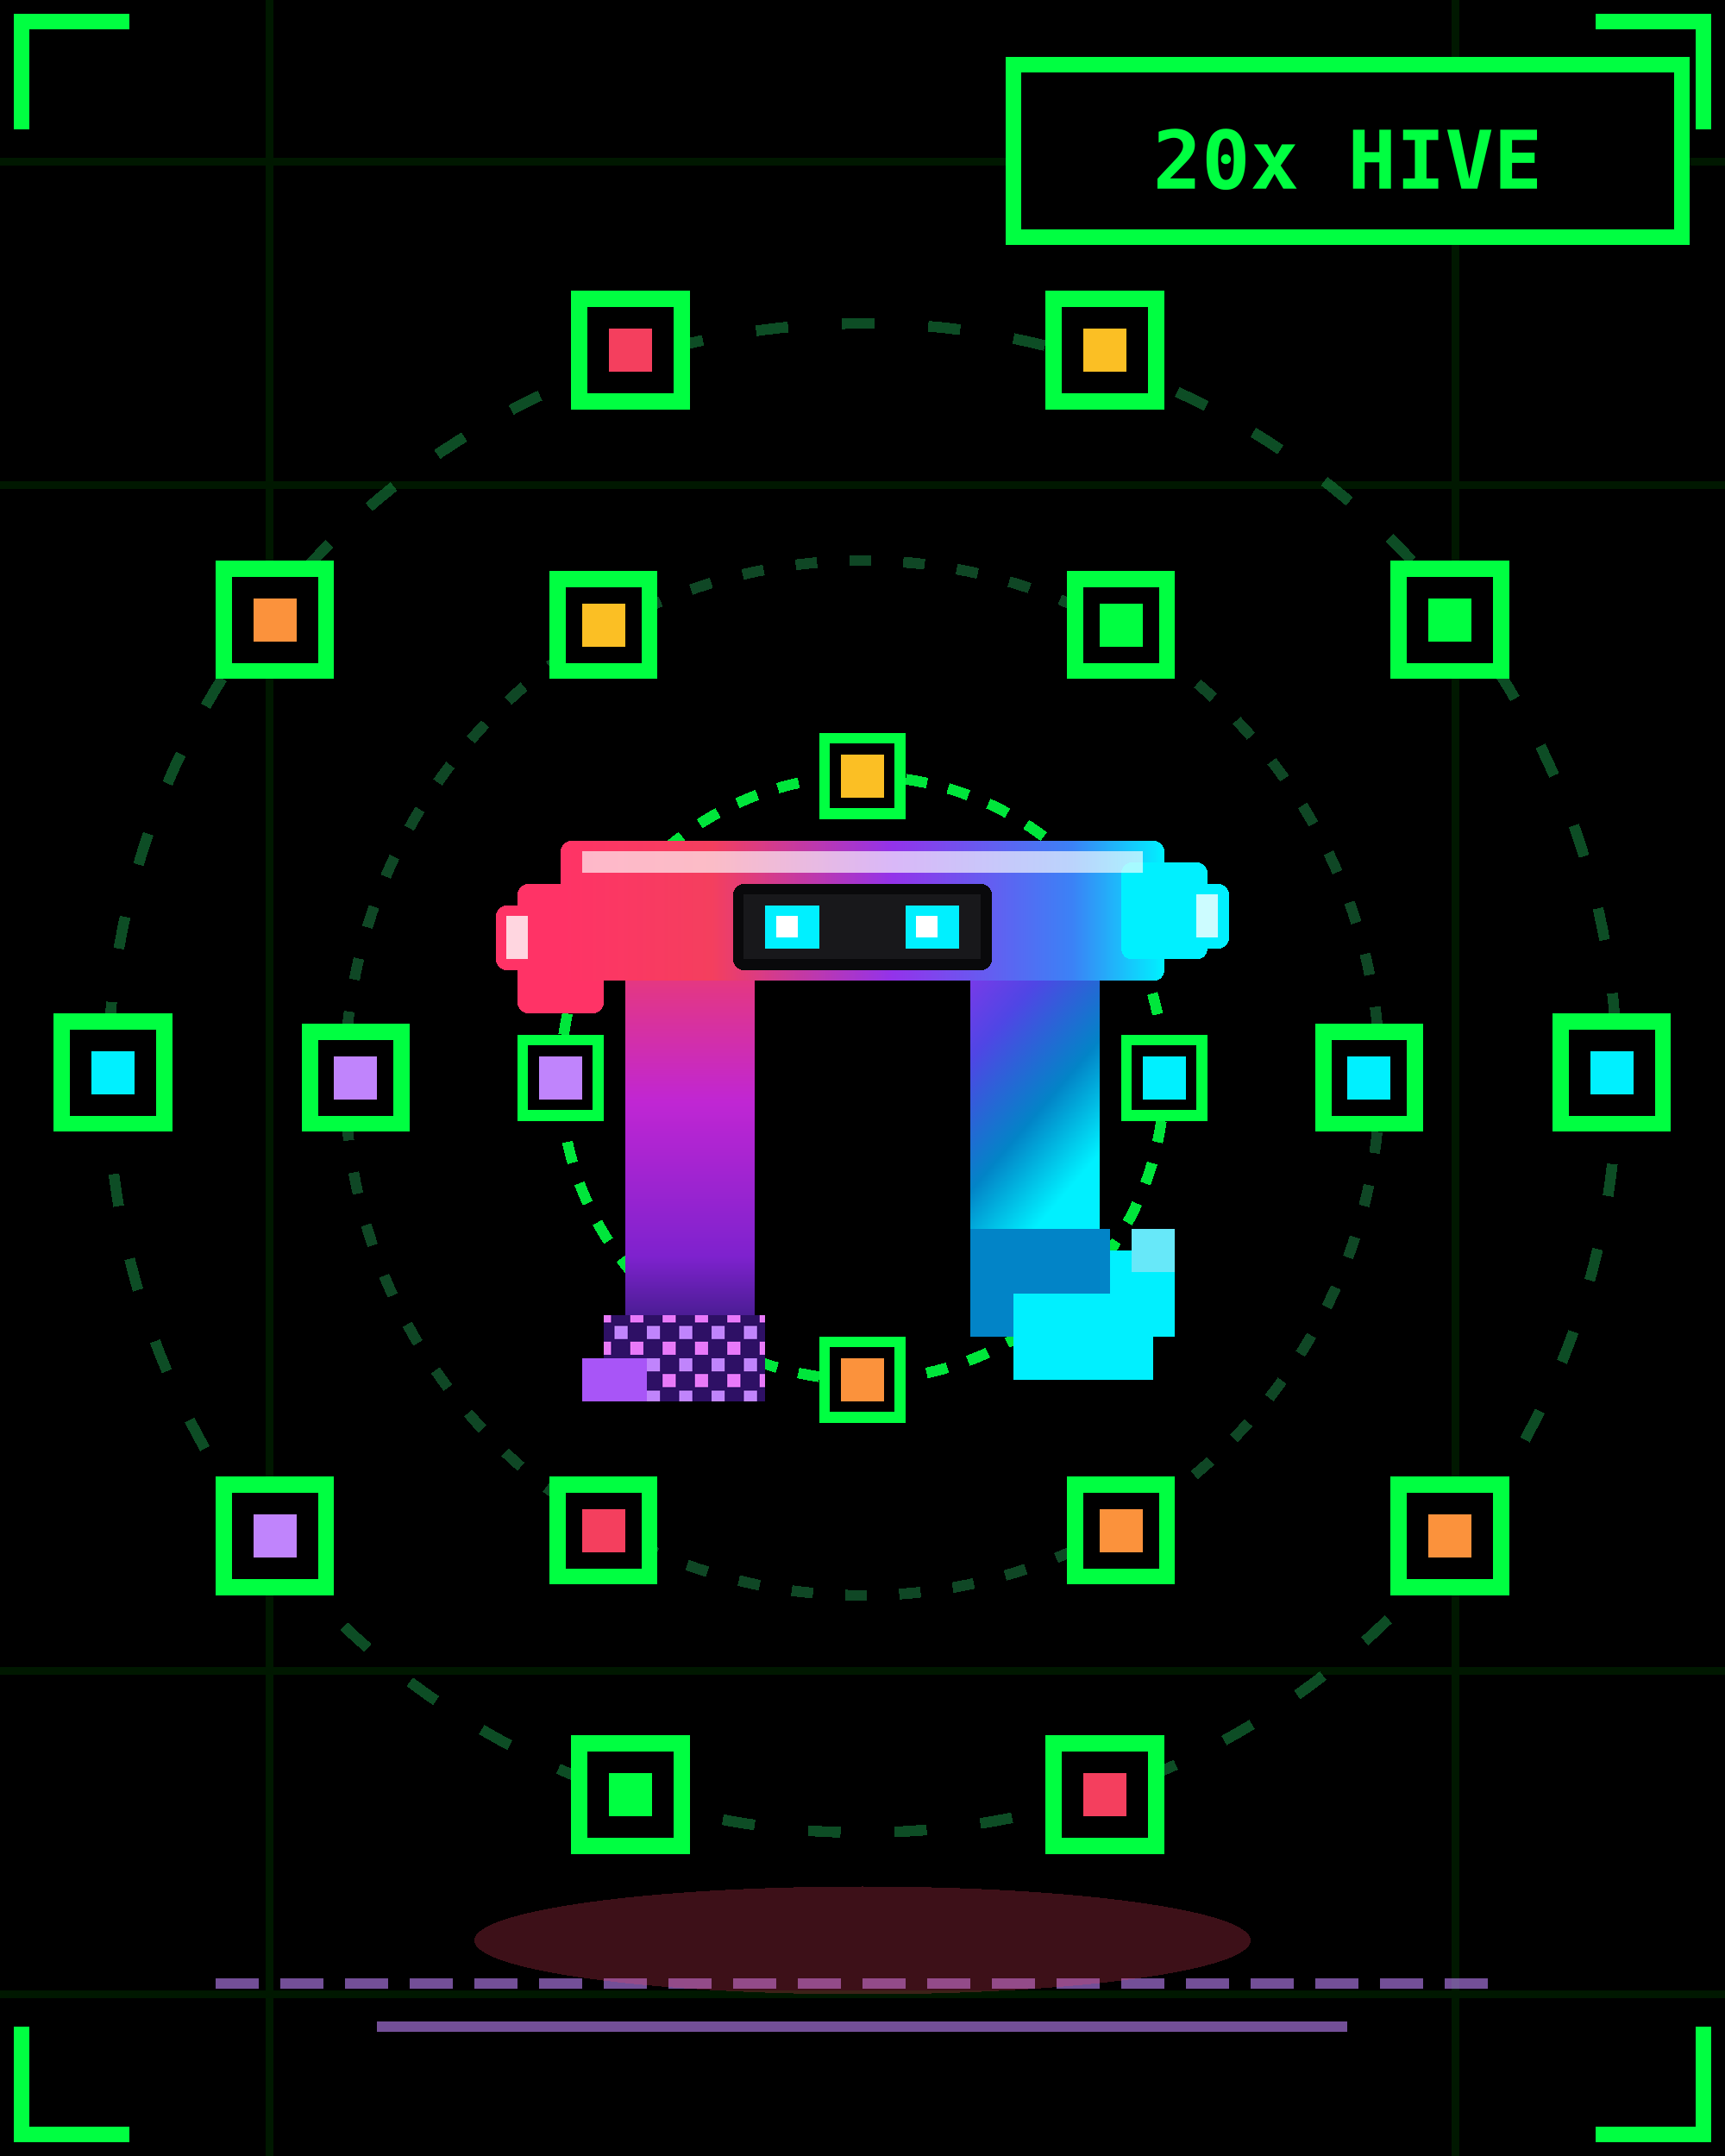
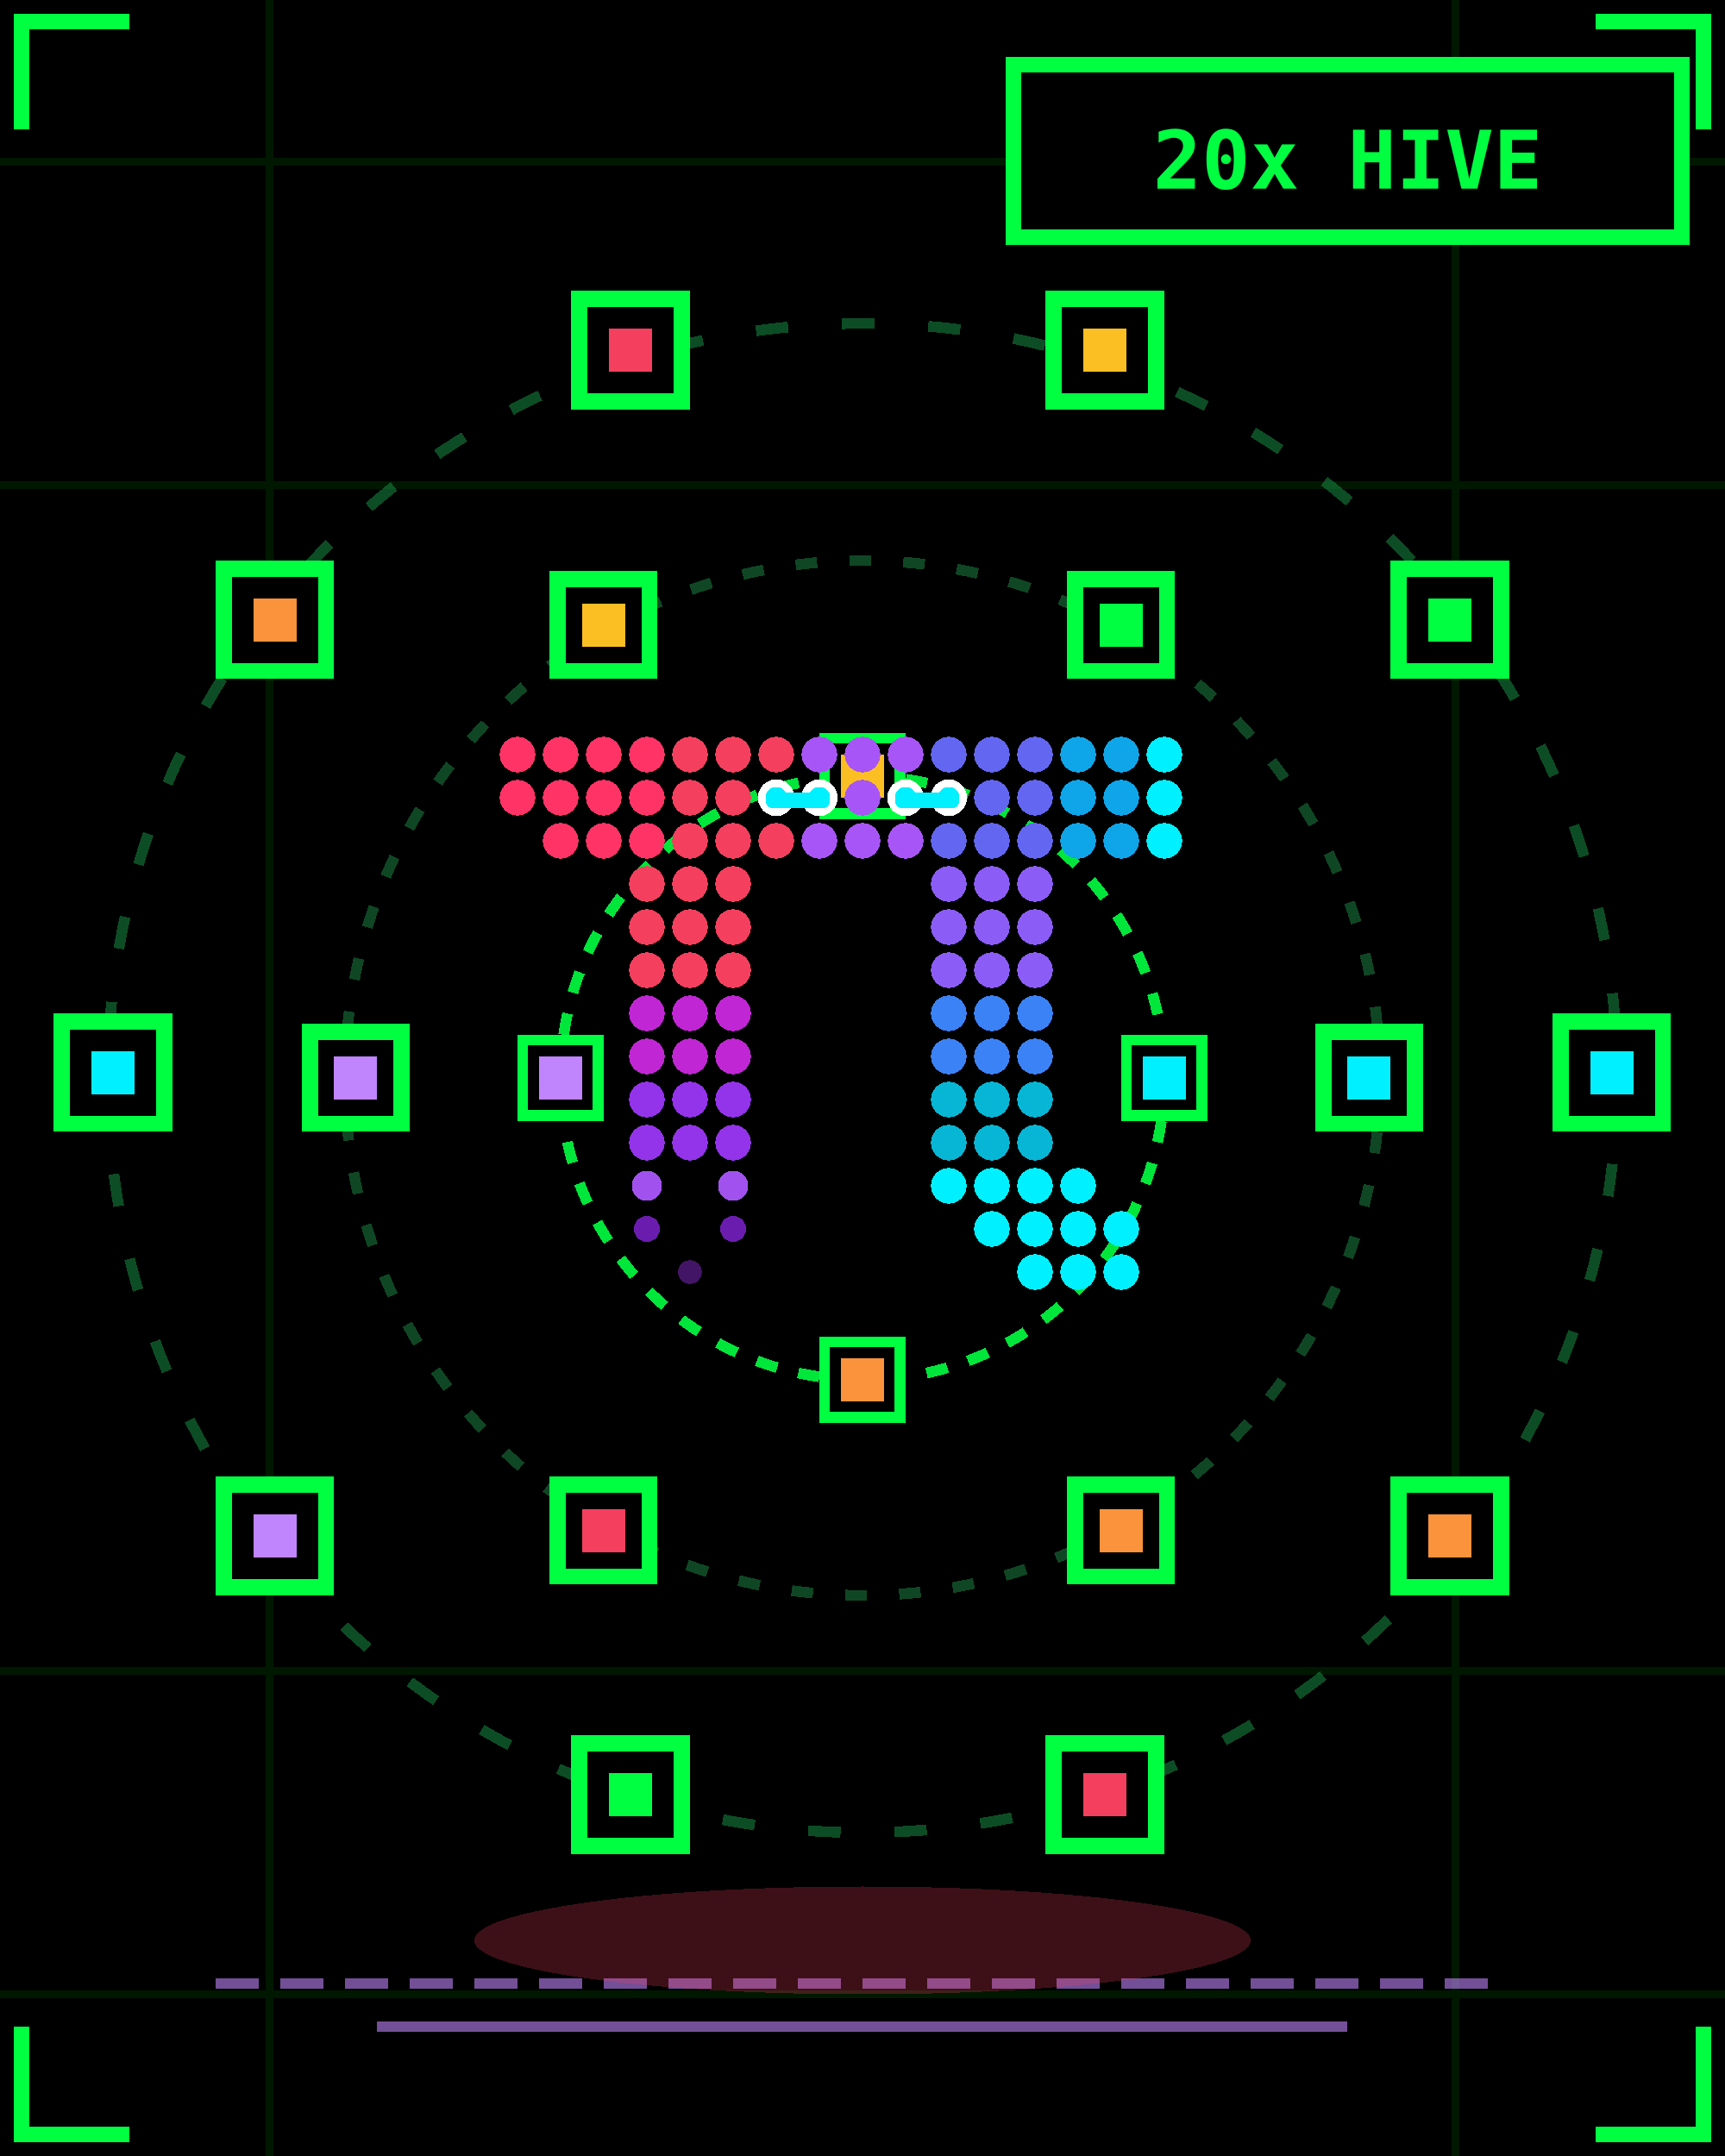
<svg xmlns="http://www.w3.org/2000/svg" viewBox="0 0 160 200" width="100%" height="100%" preserveAspectRatio="none" shape-rendering="crispEdges">
  <defs>
    <linearGradient id="piCrossbarGrad" x1="0%" y1="0%" x2="100%" y2="0%">
      <stop offset="0%" stop-color="#ff3366" />
      <stop offset="25%" stop-color="#f43f5e" />
      <stop offset="55%" stop-color="#9333ea" />
      <stop offset="85%" stop-color="#3b82f6" />
      <stop offset="100%" stop-color="#00f0ff" />
    </linearGradient>
    <linearGradient id="piLeftLegGrad" x1="0%" y1="0%" x2="0%" y2="100%">
      <stop offset="0%" stop-color="#f43f5e" />
      <stop offset="45%" stop-color="#c026d3" />
      <stop offset="85%" stop-color="#7e22ce" />
      <stop offset="100%" stop-color="#4c1d95" />
    </linearGradient>
    <linearGradient id="piRightLegGrad" x1="0%" y1="0%" x2="50%" y2="100%">
      <stop offset="0%" stop-color="#9333ea" />
      <stop offset="35%" stop-color="#4f46e5" />
      <stop offset="70%" stop-color="#0284c7" />
      <stop offset="100%" stop-color="#00f0ff" />
    </linearGradient>
    <pattern id="piHalftone" x="0" y="0" width="3" height="3" patternUnits="userSpaceOnUse">
      <rect width="3" height="3" fill="#2e1065" />
      <rect x="0" y="0" width="1.2" height="1.2" fill="#c084fc" />
      <rect x="1.5" y="1.5" width="1.2" height="1.2" fill="#e879f9" />
    </pattern>
  </defs>
  <style>
    @keyframes vortexRing1 { 0% { transform: rotate(0deg); } 100% { transform: rotate(360deg); } }
    @keyframes vortexRing2 { 0% { transform: rotate(360deg); } 100% { transform: rotate(0deg); } }
    @keyframes vortexRing3 { 0% { transform: rotate(0deg); } 100% { transform: rotate(360deg); } }
    @keyframes levitateCenter { 0%, 100% { transform: translateY(0px); } 50% { transform: translateY(-4px); } }
    .ring-1 { animation: vortexRing1 8s steps(8) infinite; transform-origin: 80px 100px; }
    .ring-2 { animation: vortexRing2 12s steps(10) infinite; transform-origin: 80px 100px; }
    .ring-3 { animation: vortexRing3 16s steps(14) infinite; transform-origin: 80px 100px; }
    .pip-commander { animation: levitateCenter 1.8s steps(2) infinite; transform-origin: 80px 100px; }
  </style>
  <rect width="160" height="200" fill="#000000" />
  <g stroke="#003b00" stroke-width="0.75" opacity="0.4">
    <line x1="0" y1="15" x2="160" y2="15" />
    <line x1="0" y1="45" x2="160" y2="45" />
    <line x1="0" y1="155" x2="160" y2="155" />
    <line x1="0" y1="185" x2="160" y2="185" />
    <line x1="25" y1="0" x2="25" y2="200" />
    <line x1="135" y1="0" x2="135" y2="200" />
  </g>
  <g stroke="#00ff41" stroke-width="1.5" fill="none">
    <path d="M2,12 L2,2 L12,2" />
    <path d="M158,12 L158,2 L148,2" />
    <path d="M2,188 L2,198 L12,198" />
    <path d="M158,188 L158,198 L148,198" />
  </g>
  <g transform="translate(94, 6)">
    <rect width="62" height="16" fill="#000000" stroke="#00ff41" stroke-width="1.5" />
    <text x="31" y="11.5" font-family="'Fira Code', monospace" font-size="7.5" font-weight="900" fill="#00ff41" text-anchor="middle">20x HIVE</text>
  </g>
  <g opacity="0.6" stroke="#c084fc" stroke-width="1">
    <line x1="20" y1="184" x2="140" y2="184" stroke-dasharray="4,2" />
    <line x1="35" y1="188" x2="125" y2="188" />
  </g>
  <ellipse cx="80" cy="180" rx="36" ry="5" fill="#f43f5e" opacity="0.25" />
  <g class="ring-3">
    <circle cx="80" cy="100" r="70" fill="none" stroke="#15803d" stroke-width="1" stroke-dasharray="3,5" opacity="0.6" />
    <g transform="translate(144, 94)">
      <rect width="11" height="11" fill="#00ff41" />
      <rect x="1.5" y="1.5" width="8" height="8" fill="#000" />
      <rect x="3.5" y="3.5" width="4" height="4" fill="#00f0ff" />
    </g>
    <g transform="translate(129, 137)">
      <rect width="11" height="11" fill="#00ff41" />
      <rect x="1.5" y="1.5" width="8" height="8" fill="#000" />
      <rect x="3.5" y="3.5" width="4" height="4" fill="#fb923c" />
    </g>
    <g transform="translate(97, 161)">
      <rect width="11" height="11" fill="#00ff41" />
      <rect x="1.5" y="1.5" width="8" height="8" fill="#000" />
      <rect x="3.5" y="3.5" width="4" height="4" fill="#f43f5e" />
    </g>
    <g transform="translate(53, 161)">
      <rect width="11" height="11" fill="#00ff41" />
      <rect x="1.5" y="1.5" width="8" height="8" fill="#000" />
      <rect x="3.5" y="3.5" width="4" height="4" fill="#00ff41" />
    </g>
    <g transform="translate(20, 137)">
      <rect width="11" height="11" fill="#00ff41" />
      <rect x="1.5" y="1.5" width="8" height="8" fill="#000" />
      <rect x="3.5" y="3.5" width="4" height="4" fill="#c084fc" />
    </g>
    <g transform="translate(5, 94)">
      <rect width="11" height="11" fill="#00ff41" />
      <rect x="1.5" y="1.5" width="8" height="8" fill="#000" />
      <rect x="3.5" y="3.5" width="4" height="4" fill="#00f0ff" />
    </g>
    <g transform="translate(20, 52)">
      <rect width="11" height="11" fill="#00ff41" />
      <rect x="1.5" y="1.5" width="8" height="8" fill="#000" />
      <rect x="3.5" y="3.5" width="4" height="4" fill="#fb923c" />
    </g>
    <g transform="translate(53, 27)">
      <rect width="11" height="11" fill="#00ff41" />
      <rect x="1.5" y="1.5" width="8" height="8" fill="#000" />
      <rect x="3.5" y="3.5" width="4" height="4" fill="#f43f5e" />
    </g>
    <g transform="translate(97, 27)">
      <rect width="11" height="11" fill="#00ff41" />
      <rect x="1.5" y="1.5" width="8" height="8" fill="#000" />
      <rect x="3.5" y="3.5" width="4" height="4" fill="#fbbf24" />
    </g>
    <g transform="translate(129, 52)">
      <rect width="11" height="11" fill="#00ff41" />
      <rect x="1.5" y="1.5" width="8" height="8" fill="#000" />
      <rect x="3.5" y="3.5" width="4" height="4" fill="#00ff41" />
    </g>
  </g>
  <g class="ring-2">
    <circle cx="80" cy="100" r="48" fill="none" stroke="#166534" stroke-width="1" stroke-dasharray="2,3" opacity="0.7" />
    <g transform="translate(122, 95)">
      <rect width="10" height="10" fill="#00ff41" />
      <rect x="1.5" y="1.5" width="7" height="7" fill="#000" />
      <rect x="3" y="3" width="4" height="4" fill="#00f0ff" />
    </g>
    <g transform="translate(99, 137)">
      <rect width="10" height="10" fill="#00ff41" />
      <rect x="1.5" y="1.5" width="7" height="7" fill="#000" />
      <rect x="3" y="3" width="4" height="4" fill="#fb923c" />
    </g>
    <g transform="translate(51, 137)">
      <rect width="10" height="10" fill="#00ff41" />
      <rect x="1.5" y="1.5" width="7" height="7" fill="#000" />
      <rect x="3" y="3" width="4" height="4" fill="#f43f5e" />
    </g>
    <g transform="translate(28, 95)">
      <rect width="10" height="10" fill="#00ff41" />
      <rect x="1.5" y="1.5" width="7" height="7" fill="#000" />
      <rect x="3" y="3" width="4" height="4" fill="#c084fc" />
    </g>
    <g transform="translate(51, 53)">
      <rect width="10" height="10" fill="#00ff41" />
      <rect x="1.5" y="1.5" width="7" height="7" fill="#000" />
      <rect x="3" y="3" width="4" height="4" fill="#fbbf24" />
    </g>
    <g transform="translate(99, 53)">
      <rect width="10" height="10" fill="#00ff41" />
      <rect x="1.5" y="1.5" width="7" height="7" fill="#000" />
      <rect x="3" y="3" width="4" height="4" fill="#00ff41" />
    </g>
  </g>
  <g class="ring-1">
    <circle cx="80" cy="100" r="28" fill="none" stroke="#00ff41" stroke-width="1" stroke-dasharray="2,2" opacity="0.9" />
    <g transform="translate(104, 96)">
      <rect width="8" height="8" fill="#00ff41" />
      <rect x="1" y="1" width="6" height="6" fill="#000" />
      <rect x="2" y="2" width="4" height="4" fill="#00f0ff" />
    </g>
    <g transform="translate(76, 124)">
      <rect width="8" height="8" fill="#00ff41" />
      <rect x="1" y="1" width="6" height="6" fill="#000" />
      <rect x="2" y="2" width="4" height="4" fill="#fb923c" />
    </g>
    <g transform="translate(48, 96)">
      <rect width="8" height="8" fill="#00ff41" />
      <rect x="1" y="1" width="6" height="6" fill="#000" />
      <rect x="2" y="2" width="4" height="4" fill="#c084fc" />
    </g>
    <g transform="translate(76, 68)">
      <rect width="8" height="8" fill="#00ff41" />
      <rect x="1" y="1" width="6" height="6" fill="#000" />
      <rect x="2" y="2" width="4" height="4" fill="#fbbf24" />
    </g>
  </g>
  <g class="pip-commander">
-     <rect x="58" y="86" width="12" height="36" fill="url(#piLeftLegGrad)" />
-     <rect x="56" y="122" width="15" height="8" fill="url(#piHalftone)" />
-     <rect x="54" y="126" width="6" height="4" fill="#a855f7" />
-     <rect x="90" y="86" width="12" height="28" fill="url(#piRightLegGrad)" />
-     <rect x="90" y="114" width="13" height="10" fill="#0284c7" />
-     <rect x="94" y="120" width="13" height="8" fill="#00f0ff" />
-     <rect x="103" y="116" width="6" height="8" fill="#00f0ff" />
-     <rect x="105" y="114" width="4" height="4" fill="#67e8f9" />
-     <rect x="48" y="82" width="8" height="12" fill="#ff3366" rx="1" />
-     <rect x="52" y="78" width="56" height="13" fill="url(#piCrossbarGrad)" rx="1" />
-     <rect x="104" y="80" width="8" height="9" fill="#00f0ff" rx="1" />
-     <rect x="54" y="79" width="52" height="2" fill="#ffffff" opacity="0.65" />
-     <rect x="68" y="82" width="24" height="8" fill="#09090b" rx="1" />
-     <rect x="69" y="83" width="22" height="6" fill="#18181b" />
-     <rect x="71" y="84" width="5" height="4" fill="#00f0ff" />
-     <rect x="72" y="85" width="2" height="2" fill="#ffffff" />
-     <rect x="84" y="84" width="5" height="4" fill="#00f0ff" />
-     <rect x="85" y="85" width="2" height="2" fill="#ffffff" />
-     <rect x="46" y="84" width="4" height="6" fill="#ff3366" rx="1" />
-     <rect x="47" y="85" width="2" height="4" fill="#ffffff" opacity="0.8" />
-     <rect x="110" y="82" width="4" height="6" fill="#00f0ff" rx="1" />
-     <rect x="111" y="83" width="2" height="4" fill="#ffffff" opacity="0.8" />
+     <g class="eye-open">
+       <circle cx="48" cy="70" r="1.65" fill="#ff3366" />
+       <circle cx="48" cy="74" r="1.65" fill="#ff3366" />
+       <circle cx="52" cy="70" r="1.65" fill="#ff3366" />
+       <circle cx="52" cy="74" r="1.65" fill="#ff3366" />
+       <circle cx="52" cy="78" r="1.65" fill="#ff3366" />
+       <circle cx="56" cy="70" r="1.65" fill="#ff3366" />
+       <circle cx="56" cy="74" r="1.65" fill="#ff3366" />
+       <circle cx="56" cy="78" r="1.65" fill="#ff3366" />
+       <circle cx="60" cy="70" r="1.65" fill="#ff3366" />
+       <circle cx="60" cy="74" r="1.65" fill="#ff3366" />
+       <circle cx="60" cy="78" r="1.65" fill="#ff3366" />
+       <circle cx="64" cy="70" r="1.65" fill="#f43f5e" />
+       <circle cx="64" cy="74" r="1.65" fill="#f43f5e" />
+       <circle cx="64" cy="78" r="1.65" fill="#f43f5e" />
+       <circle cx="68" cy="70" r="1.65" fill="#f43f5e" />
+       <circle cx="68" cy="74" r="1.65" fill="#f43f5e" />
+       <circle cx="68" cy="78" r="1.65" fill="#f43f5e" />
+       <circle cx="72" cy="70" r="1.65" fill="#f43f5e" />
+       <circle cx="72" cy="78" r="1.65" fill="#f43f5e" />
+       <circle cx="76" cy="70" r="1.65" fill="#a855f7" />
+       <circle cx="76" cy="78" r="1.65" fill="#a855f7" />
+       <circle cx="80" cy="70" r="1.65" fill="#a855f7" />
+       <circle cx="80" cy="74" r="1.65" fill="#a855f7" />
+       <circle cx="80" cy="78" r="1.65" fill="#a855f7" />
+       <circle cx="84" cy="70" r="1.65" fill="#a855f7" />
+       <circle cx="84" cy="78" r="1.65" fill="#a855f7" />
+       <circle cx="88" cy="70" r="1.65" fill="#6366f1" />
+       <circle cx="88" cy="78" r="1.65" fill="#6366f1" />
+       <circle cx="92" cy="70" r="1.65" fill="#6366f1" />
+       <circle cx="92" cy="74" r="1.65" fill="#6366f1" />
+       <circle cx="92" cy="78" r="1.65" fill="#6366f1" />
+       <circle cx="96" cy="70" r="1.65" fill="#6366f1" />
+       <circle cx="96" cy="74" r="1.65" fill="#6366f1" />
+       <circle cx="96" cy="78" r="1.65" fill="#6366f1" />
+       <circle cx="100" cy="70" r="1.65" fill="#0ea5e9" />
+       <circle cx="100" cy="74" r="1.65" fill="#0ea5e9" />
+       <circle cx="100" cy="78" r="1.65" fill="#0ea5e9" />
+       <circle cx="104" cy="70" r="1.65" fill="#0ea5e9" />
+       <circle cx="104" cy="74" r="1.65" fill="#0ea5e9" />
+       <circle cx="104" cy="78" r="1.65" fill="#0ea5e9" />
+       <circle cx="108" cy="70" r="1.65" fill="#00f0ff" />
+       <circle cx="108" cy="74" r="1.65" fill="#00f0ff" />
+       <circle cx="108" cy="78" r="1.65" fill="#00f0ff" />
+       <circle cx="60" cy="82" r="1.65" fill="#f43f5e" />
+       <circle cx="64" cy="82" r="1.65" fill="#f43f5e" />
+       <circle cx="68" cy="82" r="1.65" fill="#f43f5e" />
+       <circle cx="60" cy="86" r="1.65" fill="#f43f5e" />
+       <circle cx="64" cy="86" r="1.65" fill="#f43f5e" />
+       <circle cx="68" cy="86" r="1.65" fill="#f43f5e" />
+       <circle cx="60" cy="90" r="1.65" fill="#f43f5e" />
+       <circle cx="64" cy="90" r="1.65" fill="#f43f5e" />
+       <circle cx="68" cy="90" r="1.65" fill="#f43f5e" />
+       <circle cx="60" cy="94" r="1.65" fill="#c026d3" />
+       <circle cx="64" cy="94" r="1.65" fill="#c026d3" />
+       <circle cx="68" cy="94" r="1.65" fill="#c026d3" />
+       <circle cx="60" cy="98" r="1.65" fill="#c026d3" />
+       <circle cx="64" cy="98" r="1.65" fill="#c026d3" />
+       <circle cx="68" cy="98" r="1.65" fill="#c026d3" />
+       <circle cx="60" cy="102" r="1.65" fill="#9333ea" />
+       <circle cx="64" cy="102" r="1.65" fill="#9333ea" />
+       <circle cx="68" cy="102" r="1.65" fill="#9333ea" />
+       <circle cx="60" cy="106" r="1.65" fill="#9333ea" />
+       <circle cx="64" cy="106" r="1.65" fill="#9333ea" />
+       <circle cx="68" cy="106" r="1.65" fill="#9333ea" />
+       <circle cx="60" cy="110" r="1.4" fill="#a855f7" opacity="0.8" />
+       <circle cx="68" cy="110" r="1.4" fill="#a855f7" opacity="0.8" />
+       <circle cx="60" cy="114" r="1.2" fill="#7e22ce" opacity="0.6" />
+       <circle cx="68" cy="114" r="1.2" fill="#7e22ce" opacity="0.6" />
+       <circle cx="64" cy="118" r="1.1" fill="#581c87" opacity="0.5" />
+       <circle cx="88" cy="82" r="1.65" fill="#8b5cf6" />
+       <circle cx="92" cy="82" r="1.65" fill="#8b5cf6" />
+       <circle cx="96" cy="82" r="1.65" fill="#8b5cf6" />
+       <circle cx="88" cy="86" r="1.65" fill="#8b5cf6" />
+       <circle cx="92" cy="86" r="1.65" fill="#8b5cf6" />
+       <circle cx="96" cy="86" r="1.65" fill="#8b5cf6" />
+       <circle cx="88" cy="90" r="1.65" fill="#8b5cf6" />
+       <circle cx="92" cy="90" r="1.65" fill="#8b5cf6" />
+       <circle cx="96" cy="90" r="1.65" fill="#8b5cf6" />
+       <circle cx="88" cy="94" r="1.65" fill="#3b82f6" />
+       <circle cx="92" cy="94" r="1.65" fill="#3b82f6" />
+       <circle cx="96" cy="94" r="1.65" fill="#3b82f6" />
+       <circle cx="88" cy="98" r="1.65" fill="#3b82f6" />
+       <circle cx="92" cy="98" r="1.65" fill="#3b82f6" />
+       <circle cx="96" cy="98" r="1.65" fill="#3b82f6" />
+       <circle cx="88" cy="102" r="1.65" fill="#06b6d4" />
+       <circle cx="92" cy="102" r="1.65" fill="#06b6d4" />
+       <circle cx="96" cy="102" r="1.65" fill="#06b6d4" />
+       <circle cx="88" cy="106" r="1.65" fill="#06b6d4" />
+       <circle cx="92" cy="106" r="1.65" fill="#06b6d4" />
+       <circle cx="96" cy="106" r="1.65" fill="#06b6d4" />
+       <circle cx="88" cy="110" r="1.65" fill="#00f0ff" />
+       <circle cx="92" cy="110" r="1.65" fill="#00f0ff" />
+       <circle cx="96" cy="110" r="1.65" fill="#00f0ff" />
+       <circle cx="100" cy="110" r="1.65" fill="#00f0ff" />
+       <circle cx="92" cy="114" r="1.65" fill="#00f0ff" />
+       <circle cx="96" cy="114" r="1.65" fill="#00f0ff" />
+       <circle cx="100" cy="114" r="1.65" fill="#00f0ff" />
+       <circle cx="104" cy="114" r="1.65" fill="#00f0ff" />
+       <circle cx="96" cy="118" r="1.65" fill="#00f0ff" />
+       <circle cx="100" cy="118" r="1.65" fill="#00f0ff" />
+       <circle cx="104" cy="118" r="1.65" fill="#00f0ff" />
+       <circle cx="72" cy="74" r="1.7" fill="#ffffff" />
+       <circle cx="72" cy="74" r="1" fill="#00f0ff" />
+       <circle cx="76" cy="74" r="1.7" fill="#ffffff" />
+       <circle cx="76" cy="74" r="1" fill="#00f0ff" />
+       <circle cx="84" cy="74" r="1.7" fill="#ffffff" />
+       <circle cx="84" cy="74" r="1" fill="#00f0ff" />
+       <circle cx="88" cy="74" r="1.7" fill="#ffffff" />
+       <circle cx="88" cy="74" r="1" fill="#00f0ff" />
+     </g>
+     <g class="eye-closed">
+       <circle cx="48" cy="70" r="1.65" fill="#ff3366" />
+       <circle cx="48" cy="74" r="1.65" fill="#ff3366" />
+       <circle cx="52" cy="70" r="1.65" fill="#ff3366" />
+       <circle cx="52" cy="74" r="1.65" fill="#ff3366" />
+       <circle cx="52" cy="78" r="1.65" fill="#ff3366" />
+       <circle cx="56" cy="70" r="1.65" fill="#ff3366" />
+       <circle cx="56" cy="74" r="1.65" fill="#ff3366" />
+       <circle cx="56" cy="78" r="1.65" fill="#ff3366" />
+       <circle cx="60" cy="70" r="1.65" fill="#ff3366" />
+       <circle cx="60" cy="74" r="1.65" fill="#ff3366" />
+       <circle cx="60" cy="78" r="1.65" fill="#ff3366" />
+       <circle cx="64" cy="70" r="1.65" fill="#f43f5e" />
+       <circle cx="64" cy="74" r="1.65" fill="#f43f5e" />
+       <circle cx="64" cy="78" r="1.65" fill="#f43f5e" />
+       <circle cx="68" cy="70" r="1.65" fill="#f43f5e" />
+       <circle cx="68" cy="74" r="1.65" fill="#f43f5e" />
+       <circle cx="68" cy="78" r="1.65" fill="#f43f5e" />
+       <circle cx="72" cy="70" r="1.65" fill="#f43f5e" />
+       <circle cx="72" cy="78" r="1.65" fill="#f43f5e" />
+       <circle cx="76" cy="70" r="1.65" fill="#a855f7" />
+       <circle cx="76" cy="78" r="1.65" fill="#a855f7" />
+       <circle cx="80" cy="70" r="1.65" fill="#a855f7" />
+       <circle cx="80" cy="74" r="1.65" fill="#a855f7" />
+       <circle cx="80" cy="78" r="1.65" fill="#a855f7" />
+       <circle cx="84" cy="70" r="1.65" fill="#a855f7" />
+       <circle cx="84" cy="78" r="1.65" fill="#a855f7" />
+       <circle cx="88" cy="70" r="1.65" fill="#6366f1" />
+       <circle cx="88" cy="78" r="1.65" fill="#6366f1" />
+       <circle cx="92" cy="70" r="1.65" fill="#6366f1" />
+       <circle cx="92" cy="74" r="1.65" fill="#6366f1" />
+       <circle cx="92" cy="78" r="1.65" fill="#6366f1" />
+       <circle cx="96" cy="70" r="1.65" fill="#6366f1" />
+       <circle cx="96" cy="74" r="1.65" fill="#6366f1" />
+       <circle cx="96" cy="78" r="1.65" fill="#6366f1" />
+       <circle cx="100" cy="70" r="1.65" fill="#0ea5e9" />
+       <circle cx="100" cy="74" r="1.65" fill="#0ea5e9" />
+       <circle cx="100" cy="78" r="1.65" fill="#0ea5e9" />
+       <circle cx="104" cy="70" r="1.65" fill="#0ea5e9" />
+       <circle cx="104" cy="74" r="1.65" fill="#0ea5e9" />
+       <circle cx="104" cy="78" r="1.65" fill="#0ea5e9" />
+       <circle cx="108" cy="70" r="1.65" fill="#00f0ff" />
+       <circle cx="108" cy="74" r="1.65" fill="#00f0ff" />
+       <circle cx="108" cy="78" r="1.65" fill="#00f0ff" />
+       <circle cx="60" cy="82" r="1.65" fill="#f43f5e" />
+       <circle cx="64" cy="82" r="1.65" fill="#f43f5e" />
+       <circle cx="68" cy="82" r="1.65" fill="#f43f5e" />
+       <circle cx="60" cy="86" r="1.65" fill="#f43f5e" />
+       <circle cx="64" cy="86" r="1.65" fill="#f43f5e" />
+       <circle cx="68" cy="86" r="1.65" fill="#f43f5e" />
+       <circle cx="60" cy="90" r="1.65" fill="#f43f5e" />
+       <circle cx="64" cy="90" r="1.65" fill="#f43f5e" />
+       <circle cx="68" cy="90" r="1.65" fill="#f43f5e" />
+       <circle cx="60" cy="94" r="1.65" fill="#c026d3" />
+       <circle cx="64" cy="94" r="1.65" fill="#c026d3" />
+       <circle cx="68" cy="94" r="1.65" fill="#c026d3" />
+       <circle cx="60" cy="98" r="1.65" fill="#c026d3" />
+       <circle cx="64" cy="98" r="1.65" fill="#c026d3" />
+       <circle cx="68" cy="98" r="1.65" fill="#c026d3" />
+       <circle cx="60" cy="102" r="1.65" fill="#9333ea" />
+       <circle cx="64" cy="102" r="1.65" fill="#9333ea" />
+       <circle cx="68" cy="102" r="1.65" fill="#9333ea" />
+       <circle cx="60" cy="106" r="1.65" fill="#9333ea" />
+       <circle cx="64" cy="106" r="1.65" fill="#9333ea" />
+       <circle cx="68" cy="106" r="1.65" fill="#9333ea" />
+       <circle cx="60" cy="110" r="1.4" fill="#a855f7" opacity="0.8" />
+       <circle cx="68" cy="110" r="1.4" fill="#a855f7" opacity="0.8" />
+       <circle cx="60" cy="114" r="1.2" fill="#7e22ce" opacity="0.6" />
+       <circle cx="68" cy="114" r="1.2" fill="#7e22ce" opacity="0.6" />
+       <circle cx="64" cy="118" r="1.1" fill="#581c87" opacity="0.5" />
+       <circle cx="88" cy="82" r="1.65" fill="#8b5cf6" />
+       <circle cx="92" cy="82" r="1.65" fill="#8b5cf6" />
+       <circle cx="96" cy="82" r="1.65" fill="#8b5cf6" />
+       <circle cx="88" cy="86" r="1.65" fill="#8b5cf6" />
+       <circle cx="92" cy="86" r="1.65" fill="#8b5cf6" />
+       <circle cx="96" cy="86" r="1.65" fill="#8b5cf6" />
+       <circle cx="88" cy="90" r="1.65" fill="#8b5cf6" />
+       <circle cx="92" cy="90" r="1.65" fill="#8b5cf6" />
+       <circle cx="96" cy="90" r="1.65" fill="#8b5cf6" />
+       <circle cx="88" cy="94" r="1.65" fill="#3b82f6" />
+       <circle cx="92" cy="94" r="1.65" fill="#3b82f6" />
+       <circle cx="96" cy="94" r="1.65" fill="#3b82f6" />
+       <circle cx="88" cy="98" r="1.65" fill="#3b82f6" />
+       <circle cx="92" cy="98" r="1.65" fill="#3b82f6" />
+       <circle cx="96" cy="98" r="1.65" fill="#3b82f6" />
+       <circle cx="88" cy="102" r="1.65" fill="#06b6d4" />
+       <circle cx="92" cy="102" r="1.65" fill="#06b6d4" />
+       <circle cx="96" cy="102" r="1.65" fill="#06b6d4" />
+       <circle cx="88" cy="106" r="1.65" fill="#06b6d4" />
+       <circle cx="92" cy="106" r="1.65" fill="#06b6d4" />
+       <circle cx="96" cy="106" r="1.65" fill="#06b6d4" />
+       <circle cx="88" cy="110" r="1.65" fill="#00f0ff" />
+       <circle cx="92" cy="110" r="1.65" fill="#00f0ff" />
+       <circle cx="96" cy="110" r="1.65" fill="#00f0ff" />
+       <circle cx="100" cy="110" r="1.65" fill="#00f0ff" />
+       <circle cx="92" cy="114" r="1.65" fill="#00f0ff" />
+       <circle cx="96" cy="114" r="1.65" fill="#00f0ff" />
+       <circle cx="100" cy="114" r="1.65" fill="#00f0ff" />
+       <circle cx="104" cy="114" r="1.65" fill="#00f0ff" />
+       <circle cx="96" cy="118" r="1.65" fill="#00f0ff" />
+       <circle cx="100" cy="118" r="1.65" fill="#00f0ff" />
+       <circle cx="104" cy="118" r="1.65" fill="#00f0ff" />
+       <rect x="71" y="73.5" width="6" height="1.5" fill="#00f0ff" rx="0.75" />
+       <rect x="83" y="73.5" width="6" height="1.5" fill="#00f0ff" rx="0.75" />
+     </g>
  </g>
</svg>
